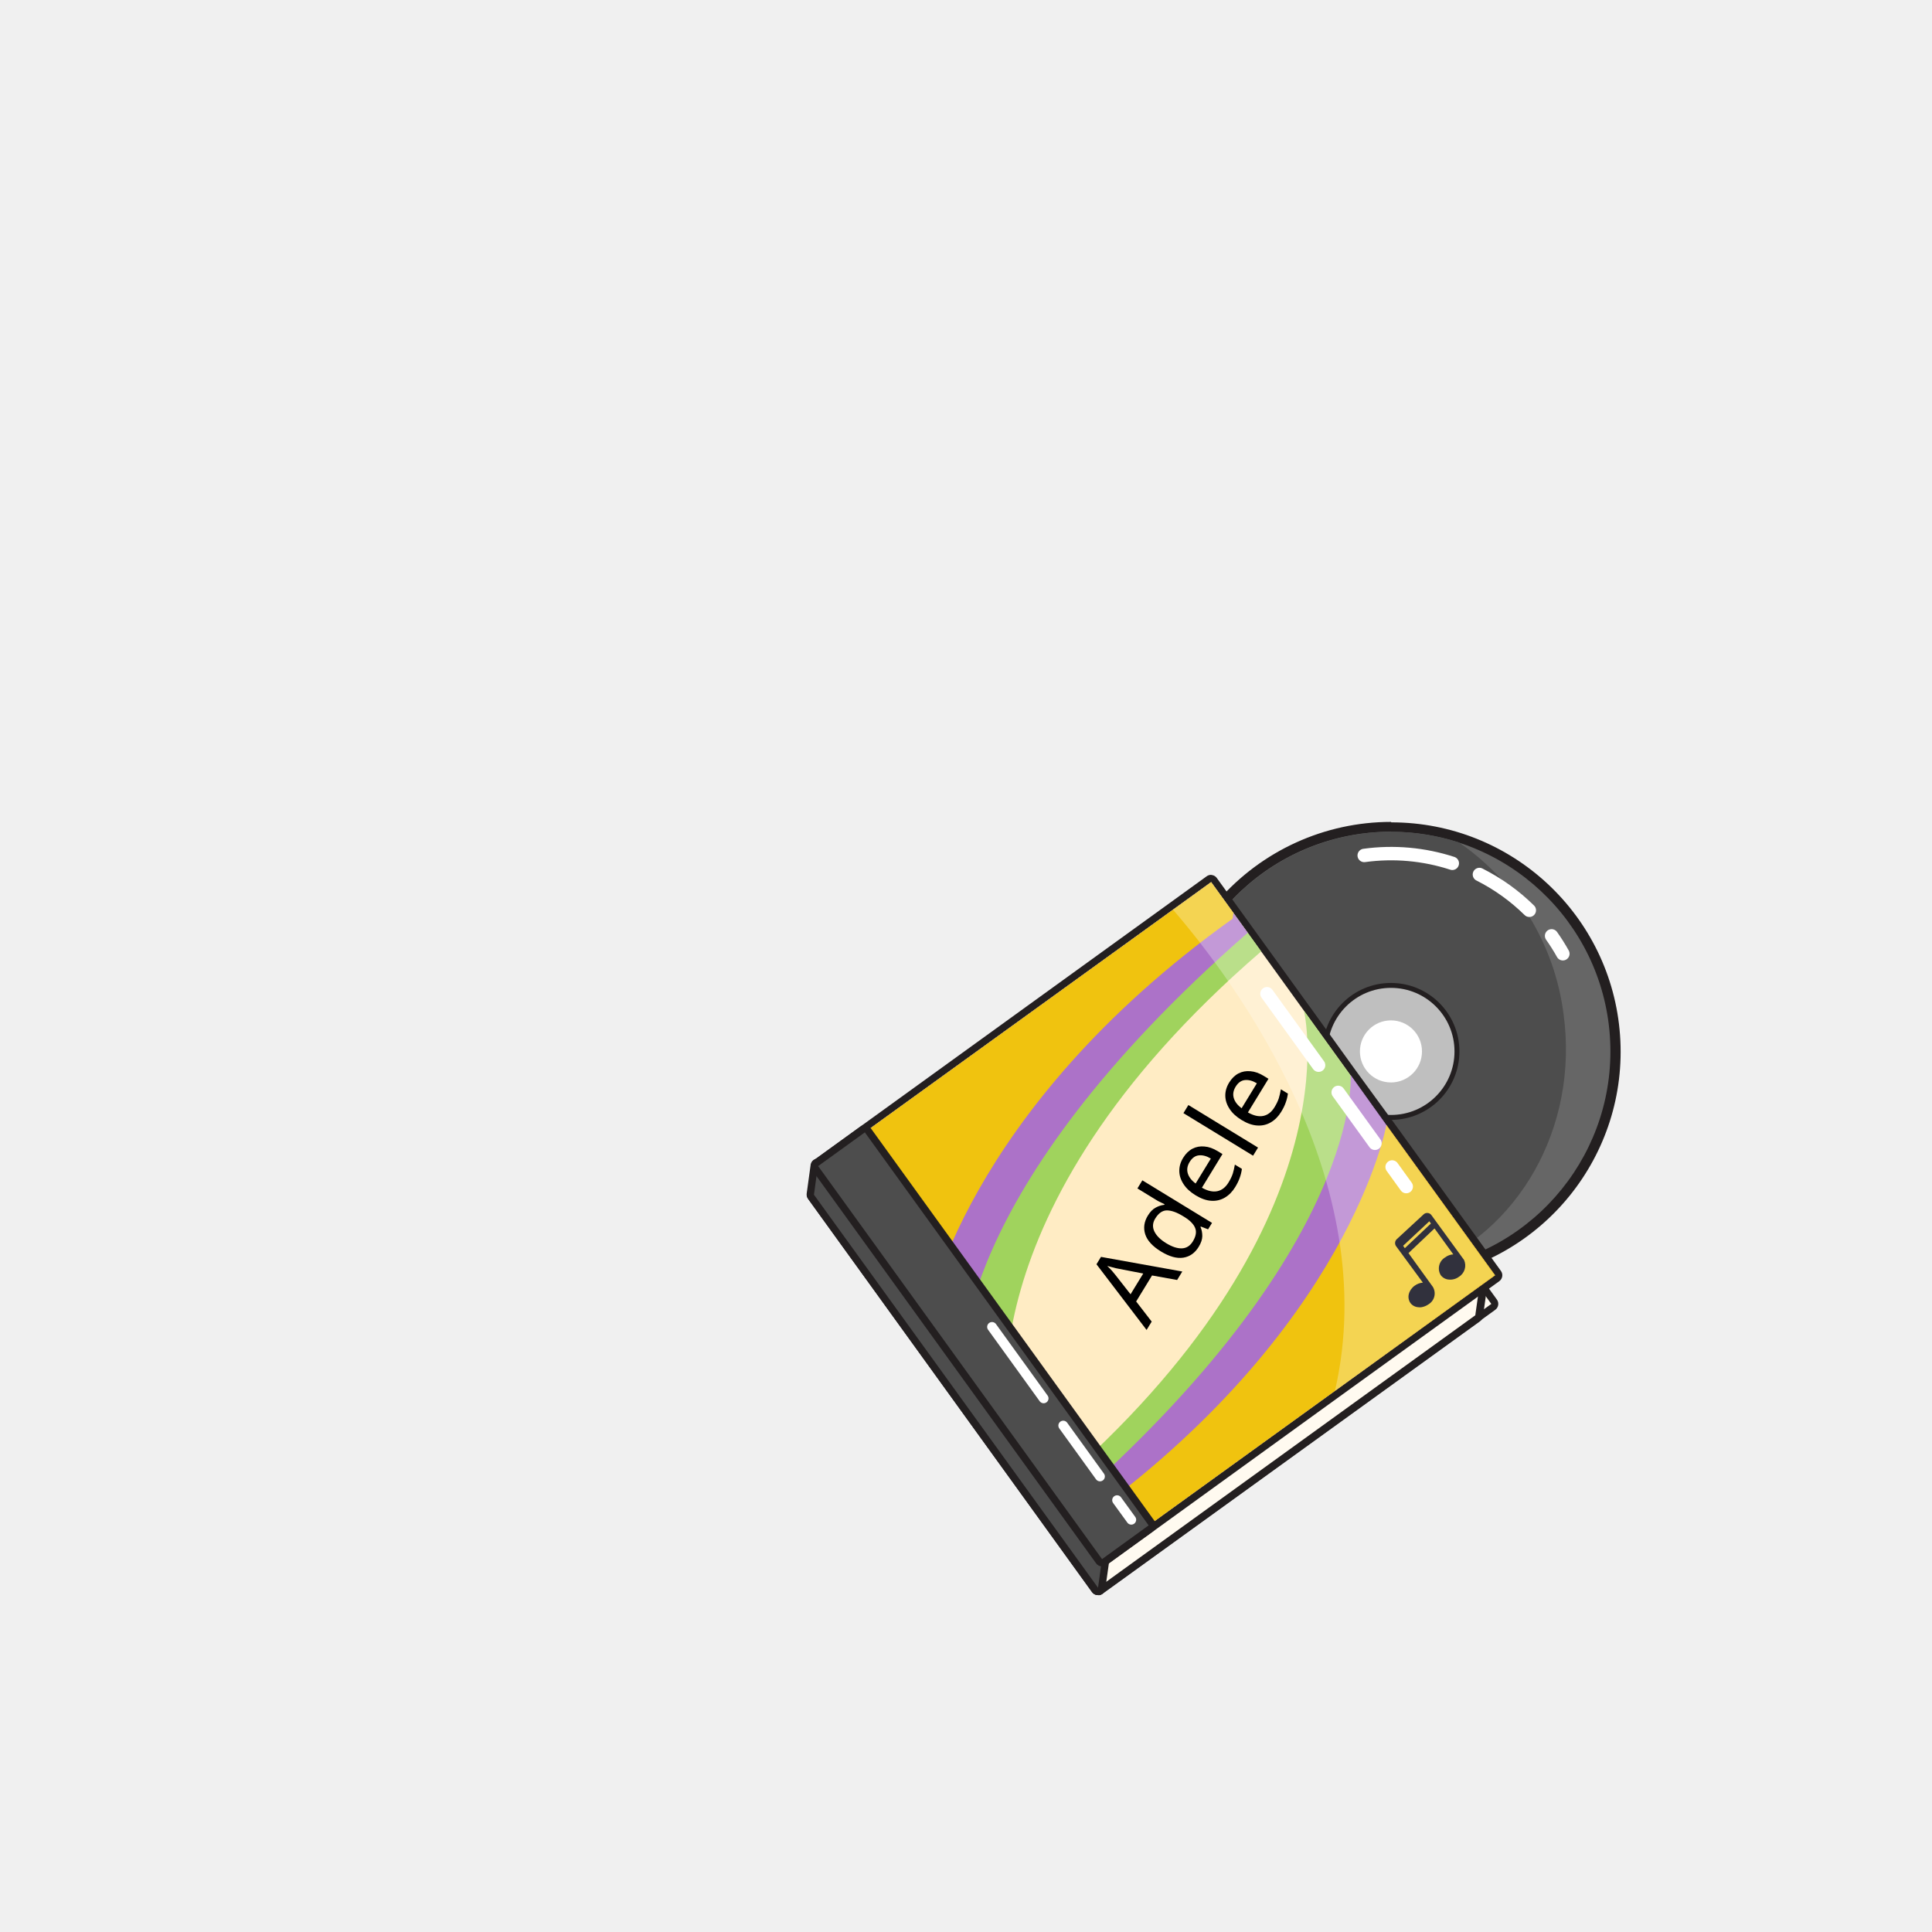
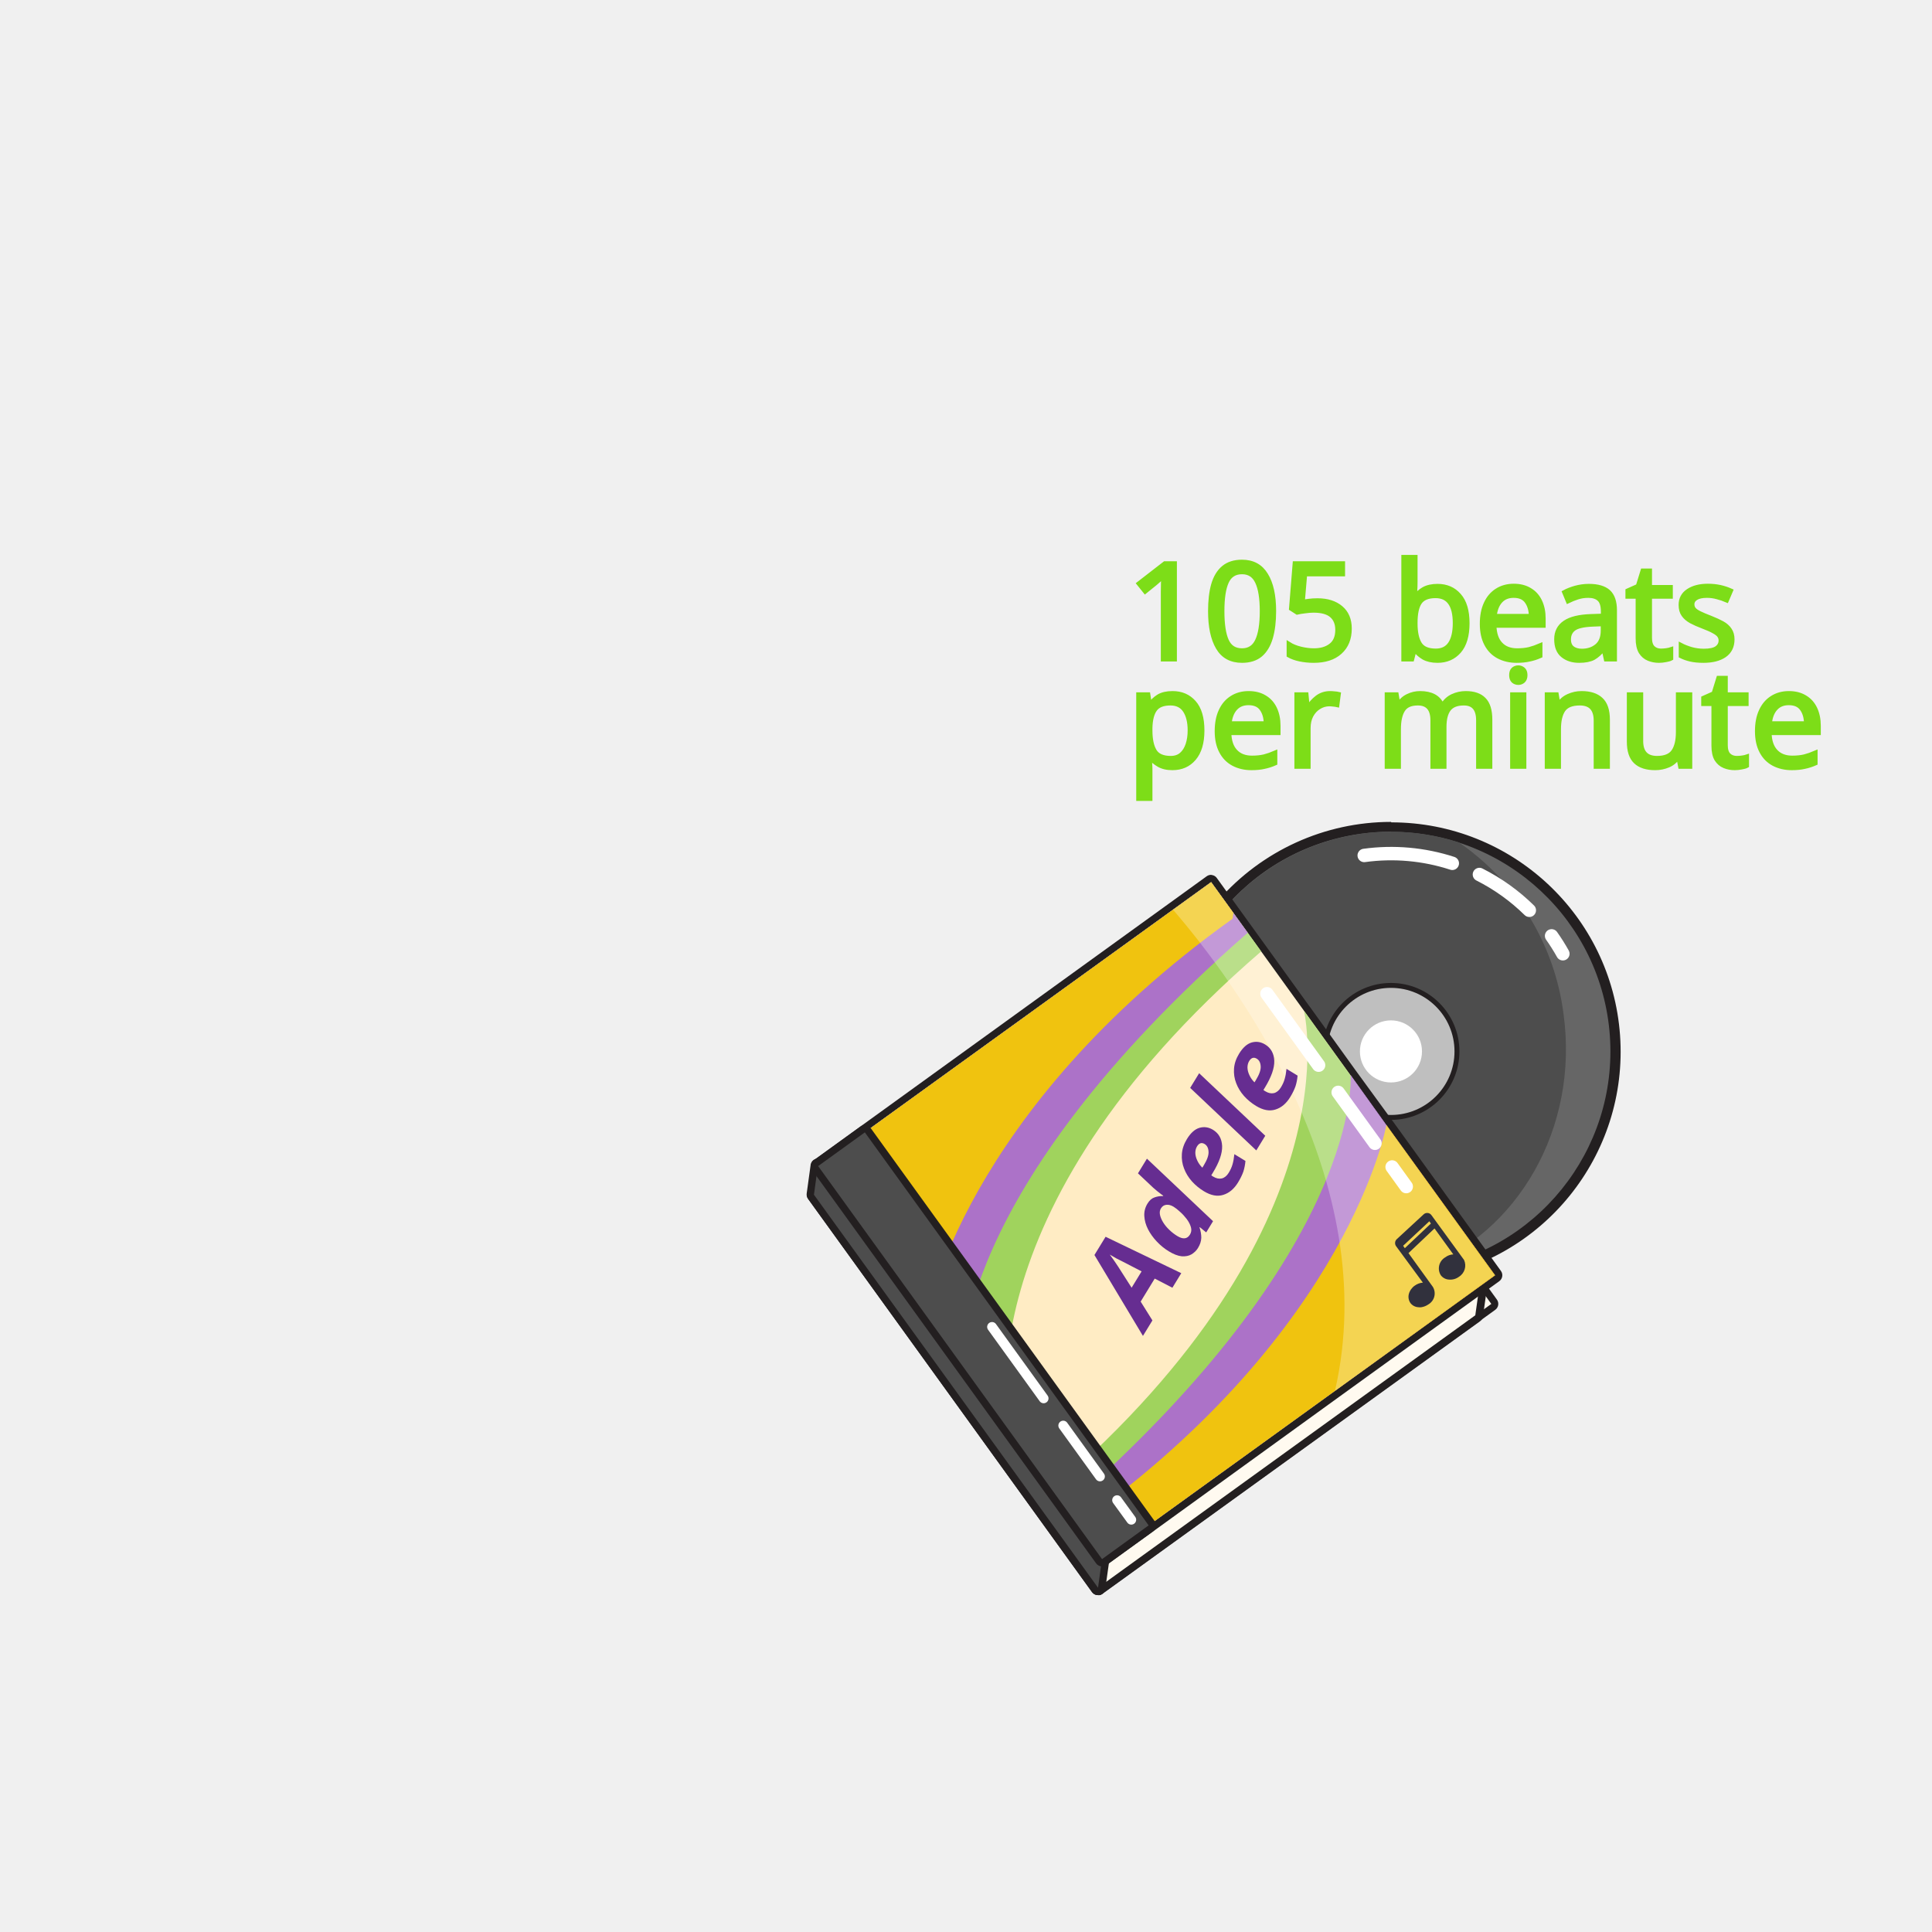
<svg xmlns="http://www.w3.org/2000/svg" viewBox="0 0 216 216">
  <defs>
    <style>
          .cls-1,
          .cls-14 {
            fill: #fff;
          }
          .cls-2 {
            font-size: 15px;
            fill: #7ddd18;
            stroke: #7ddd18;
            stroke-miterlimit: 10;
            stroke-width: 0.5px;
          }
          .cls-18,
          .cls-2,
          .cls-3,
          .cls-4 {
            font-family: MyDearWatson-Regular, My Dear Watson;
          }
          .cls-3 {
            font-size: 14.7px;
            fill: #b99ac8;
            stroke: #b99ac8;
            stroke-width: 0.5px;
          }
          .cls-15,
          .cls-16,
          .cls-3,
          .cls-4,
          .cls-8 {
            stroke-linecap: round;
            stroke-linejoin: round;
          }
          .cls-4 {
            font-size: 19px;
            fill: #ff6363;
            stroke: #ff6363;
            stroke-width: 0.6px;
          }
          .cls-5 {
            fill: #666;
          }
          .cls-6 {
            fill: #231f20;
          }
          .cls-7 {
            fill: #4d4d4d;
          }
          .cls-8 {
            fill: #bfbfbf;
            stroke: #231f20;
            stroke-width: 0.55px;
          }
          .cls-9 {
            fill: #fffaf0;
          }
          .cls-10 {
            fill: #ffecc4;
          }
          .cls-11 {
            fill: #a0d35d;
          }
          .cls-12 {
            fill: #ac72c8;
          }
          .cls-13 {
            fill: #f0c30f;
          }
          .cls-14 {
            opacity: 0.28;
          }
          .cls-15,
          .cls-16 {
            fill: none;
            stroke: #fff;
          }
          .cls-15 {
            stroke-width: 1.5px;
          }
          .cls-16 {
            stroke-width: 1.09px;
          }
          .cls-17 {
            fill: #31313d;
          }
+           .cls-18 {
+             font-size: 13.09px;
+             fill: #662d91;
+             font-family: Norpeth-HeavyItalic, Norpeth HeavyItalic;
+             font-weight: 800;
+             font-style: italic;
+           } 
          
-           #text {
-             font-size: 19.05px;
-             fill: #902d7c;
-             stroke: #902d7c;
-             font-family: MyDearWatson-Regular, My Dear Watson;
-           }
+           
        </style>
  </defs>
  <g id="sticker">
    <text class="cls-4" transform="translate(24.21 84.56)">
      <tspan id="value" />
      <tspan id="unit" />
    </text>
    <path class="cls-5" d="M155.48,142.63a25.08,25.08,0,0,1-3.36-49.93,26,26,0,0,1,3.41-.23,24.94,24.94,0,0,1,7.76,1.23,25.08,25.08,0,0,1-4.19,48.67l-.2,0A26.31,26.31,0,0,1,155.48,142.63Z" />
    <path class="cls-6" d="M155.53,93A24.54,24.54,0,0,1,159,141.83l-.2,0a25.22,25.22,0,0,1-3.34.23,24.54,24.54,0,0,1-3.29-48.85,25.22,25.22,0,0,1,3.34-.23m0-1.09h0A25.64,25.64,0,0,0,130.12,121,25.58,25.58,0,0,0,159,142.94l.2,0a25.63,25.63,0,0,0-3.64-51Z" />
    <path class="cls-7" d="M174.81,113.4c1.73,12.7-5.11,24.43-15.79,28.43l-.2,0a24.53,24.53,0,1,1,4.3-47.64A27.52,27.52,0,0,1,174.81,113.4Z" />
    <circle class="cls-8" cx="155.51" cy="117.55" r="7.38" />
    <circle class="cls-1" cx="155.51" cy="117.55" r="3.47" />
    <path class="cls-9" d="M122.69,177.91a.35.35,0,0,1-.26-.16L90.69,133.81a.41.41,0,0,1,.1-.57l43.93-31.73a.46.46,0,0,1,.24-.08.4.4,0,0,1,.33.17L167,145.54a.41.41,0,0,1-.1.57L123,177.84a.43.43,0,0,1-.24.08Z" />
    <path class="cls-6" d="M135,101.84l31.73,43.94-43.93,31.73L91,133.57,135,101.84m0-.82a.84.84,0,0,0-.48.16L90.55,132.91a.82.82,0,0,0-.19,1.14L122.09,178a.83.83,0,0,0,.54.33h.13a.77.77,0,0,0,.48-.16l43.93-31.73a.82.82,0,0,0,.19-1.14l-31.73-43.94a.88.88,0,0,0-.54-.33Z" />
    <path class="cls-9" d="M122.76,177.92a.37.37,0,0,1-.21-.06.41.41,0,0,1-.2-.41l.45-3.2A.41.41,0,0,1,123,174l42.18-30.46a.41.41,0,0,1,.24-.08.42.42,0,0,1,.21.06.4.4,0,0,1,.19.41l-.44,3.2a.41.41,0,0,1-.17.27L123,177.84A.43.43,0,0,1,122.76,177.92Z" />
    <path class="cls-6" d="M165.39,143.85l-.45,3.2-42.18,30.46.45-3.2,42.18-30.46m0-.82a.77.77,0,0,0-.48.16l-42.18,30.45a.9.9,0,0,0-.34.55L122,177.4a.8.8,0,0,0,.38.81.85.85,0,0,0,.43.12.79.79,0,0,0,.48-.16l42.18-30.45a.82.82,0,0,0,.33-.55l.45-3.21a.83.83,0,0,0-.39-.81.81.81,0,0,0-.42-.12Zm0,1.64Z" />
    <path class="cls-10" d="M123.21,174.72a.42.42,0,0,1-.34-.17L91.14,130.61a.42.42,0,0,1-.07-.31.38.38,0,0,1,.16-.26l39.68-28.66,4.26-3.08a.42.42,0,0,1,.24-.07h.07a.39.39,0,0,1,.26.17l10.33,14.3.06.07,9.16,12.69a.18.18,0,0,1,.05.07l12.14,16.81a.41.41,0,0,1-.1.57l-43.94,31.73A.4.4,0,0,1,123.21,174.72Z" />
    <path class="cls-6" d="M135.41,98.63,145.78,113h0l5.17,7.17,4,5.59h0l12.14,16.81-17.9,12.92-26,18.81-2.48-3.44-1.6-2.21-1.51-2.09-26.14-36.2,39.68-28.66,4.26-3.08m0-.81a.83.83,0,0,0-.48.15l-4.26,3.08L91,129.7a.88.88,0,0,0-.33.54.84.84,0,0,0,.15.61L117,167.05l1.51,2.08,1.6,2.22,2.48,3.44a.82.82,0,0,0,.67.34.76.76,0,0,0,.47-.16l26-18.81,17.89-12.92a.82.82,0,0,0,.19-1.14l-12.14-16.81a.39.39,0,0,0-.08-.1l-4-5.48-5.17-7.18-.08-.1-10.3-14.27a.8.8,0,0,0-.54-.33Z" />
    <path class="cls-7" d="M122.76,177.92a.39.39,0,0,1-.33-.17L90.69,133.81a.42.42,0,0,1-.07-.29l.45-3.21a.41.41,0,0,1,.3-.34h.1a.42.42,0,0,1,.34.17l31.73,43.94a.42.42,0,0,1,.07.29l-.45,3.21a.41.41,0,0,1-.3.34Z" />
    <path class="cls-6" d="M91.47,130.37l31.74,43.94-.45,3.2L91,133.57l.44-3.2m0-.82a.63.63,0,0,0-.19,0,.82.82,0,0,0-.62.68l-.44,3.2a.82.82,0,0,0,.14.59L122.09,178a.82.82,0,0,0,.67.34.63.63,0,0,0,.19,0,.82.82,0,0,0,.62-.68l.45-3.2a.88.88,0,0,0-.15-.59L92.14,129.89a.85.85,0,0,0-.67-.34Z" />
    <path class="cls-11" d="M167.15,142.58,123.2,174.31l-2.48-3.44-1.6-2.21-1.51-2.09C151.76,137.11,145.78,113,145.78,113h0l5.17,7.17,4,5.59h0Z" />
    <path class="cls-12" d="M167.15,142.58,123.2,174.31l-2.48-3.44-1.6-2.21C152.58,139.37,151,120.18,151,120.18l4,5.59h0Z" />
    <path class="cls-13" d="M167.15,142.58,123.2,174.31l-2.48-3.44.1-.65c30.1-21.51,34.18-44.45,34.18-44.45h0Z" />
    <path class="cls-11" d="M91.47,130.36l43.94-31.73,2.49,3.44,1.6,2.21,1.5,2.09c-34.14,29.46-28.17,53.56-28.17,53.56h0l-5.17-7.18-4-5.58h0Z" />
    <path class="cls-12" d="M91.47,130.36l43.94-31.73,2.49,3.44,1.6,2.21c-33.47,29.28-31.85,48.47-31.85,48.47l-4-5.58h0Z" />
    <path class="cls-13" d="M91.47,130.36l43.94-31.73,2.49,3.44-.1.65c-30.1,21.51-34.18,44.45-34.18,44.45h0Z" />
    <path class="cls-7" d="M123.21,174.72a.42.42,0,0,1-.34-.17L91.14,130.61a.41.41,0,0,1,.09-.57l5.22-3.77a.4.4,0,0,1,.24-.07h.06a.41.41,0,0,1,.27.17l31.73,43.93a.42.42,0,0,1,.07.31.37.37,0,0,1-.16.26l-5.22,3.77A.4.4,0,0,1,123.21,174.72Z" />
    <path class="cls-6" d="M96.69,126.6l31.73,43.94-5.21,3.77L91.47,130.37l5.22-3.77m0-.81a.83.83,0,0,0-.48.15L91,129.71a.8.8,0,0,0-.32.53.79.79,0,0,0,.14.61l31.73,43.94a.82.82,0,0,0,.67.34.76.76,0,0,0,.47-.16l5.22-3.76a.88.88,0,0,0,.33-.54.84.84,0,0,0-.15-.61L97.35,126.13a.79.79,0,0,0-.66-.34Z" />
    <path class="cls-14" d="M149.25,155.5c5.39-23.44-11.07-45.63-18.1-53.79l4.26-3.08L145.78,113h0l5.17,7.17,4,5.59h0l12.14,16.81Z" />
    <line class="cls-15" x1="155.64" y1="130.47" x2="157.22" y2="132.66" />
    <line class="cls-15" x1="149.61" y1="122.13" x2="153.72" y2="127.82" />
    <line class="cls-15" x1="141.65" y1="111.1" x2="147.42" y2="119.09" />
    <line class="cls-16" x1="124.89" y1="167.72" x2="126.48" y2="169.91" />
    <line class="cls-16" x1="118.87" y1="159.38" x2="122.98" y2="165.07" />
    <line class="cls-16" x1="110.91" y1="148.35" x2="116.68" y2="156.34" />
    <path class="cls-15" d="M173.47,104.63a21.84,21.84,0,0,1,1.26,2" />
    <path class="cls-15" d="M165.4,97.77a22.21,22.21,0,0,1,5.58,4" />
    <path class="cls-15" d="M152.52,95.64a22.09,22.09,0,0,1,9.85.88" />
    <path class="cls-17" d="M163.68,140.86h0l-3.64-5a.58.58,0,0,0-.88-.09l-3,2.77a.6.6,0,0,0-.08.78l3,4.08a1.71,1.71,0,0,0-.9.33,1.66,1.66,0,0,0-.67.94,1.23,1.23,0,0,0,.17,1,1.19,1.19,0,0,0,.92.48,1.09,1.09,0,0,0,.31,0,1.91,1.91,0,0,0,.79-.32,1.42,1.42,0,0,0,.5-1.95h0l-2.73-3.78,2.91-2.76,2.1,2.9a1.63,1.63,0,0,0-.9.33,1.44,1.44,0,0,0-.5,2,1.23,1.23,0,0,0,.93.49,1.62,1.62,0,0,0,1.11-.32A1.48,1.48,0,0,0,163.68,140.86Zm-3.7-4.07-2.92,2.76-.19-.27,2.93-2.74Z" />
-     <text class="cls-18" transform="translate(128.19 148.69) rotate(-58.57)">
-           Adele
-         </text>
-     <rect fill="none" x="24.87" y="92.08" width="50" height="100" />
-     <text font-size="14pt" fill="#0a0a0a" id="text" />
+     <text class="cls-18" transform="translate(128.19 148.69) rotate(-58.57)">Adele</text>
+     <text class="cls-2" transform="translate(126 73.7)">
+           105 beats
+           <tspan x="0" y="12">per minute</tspan>
+     </text>
+     <rect fill="none" x="30.54" y="60" width="90" height="55" />
+     <text id="text" class="cls-4" />
+     <rect font-size="14pt" fill="none" x="30.54" y="110" width="55" height="95" />
+     <text id="analogy" class="cls-3" />
  </g>
</svg>
